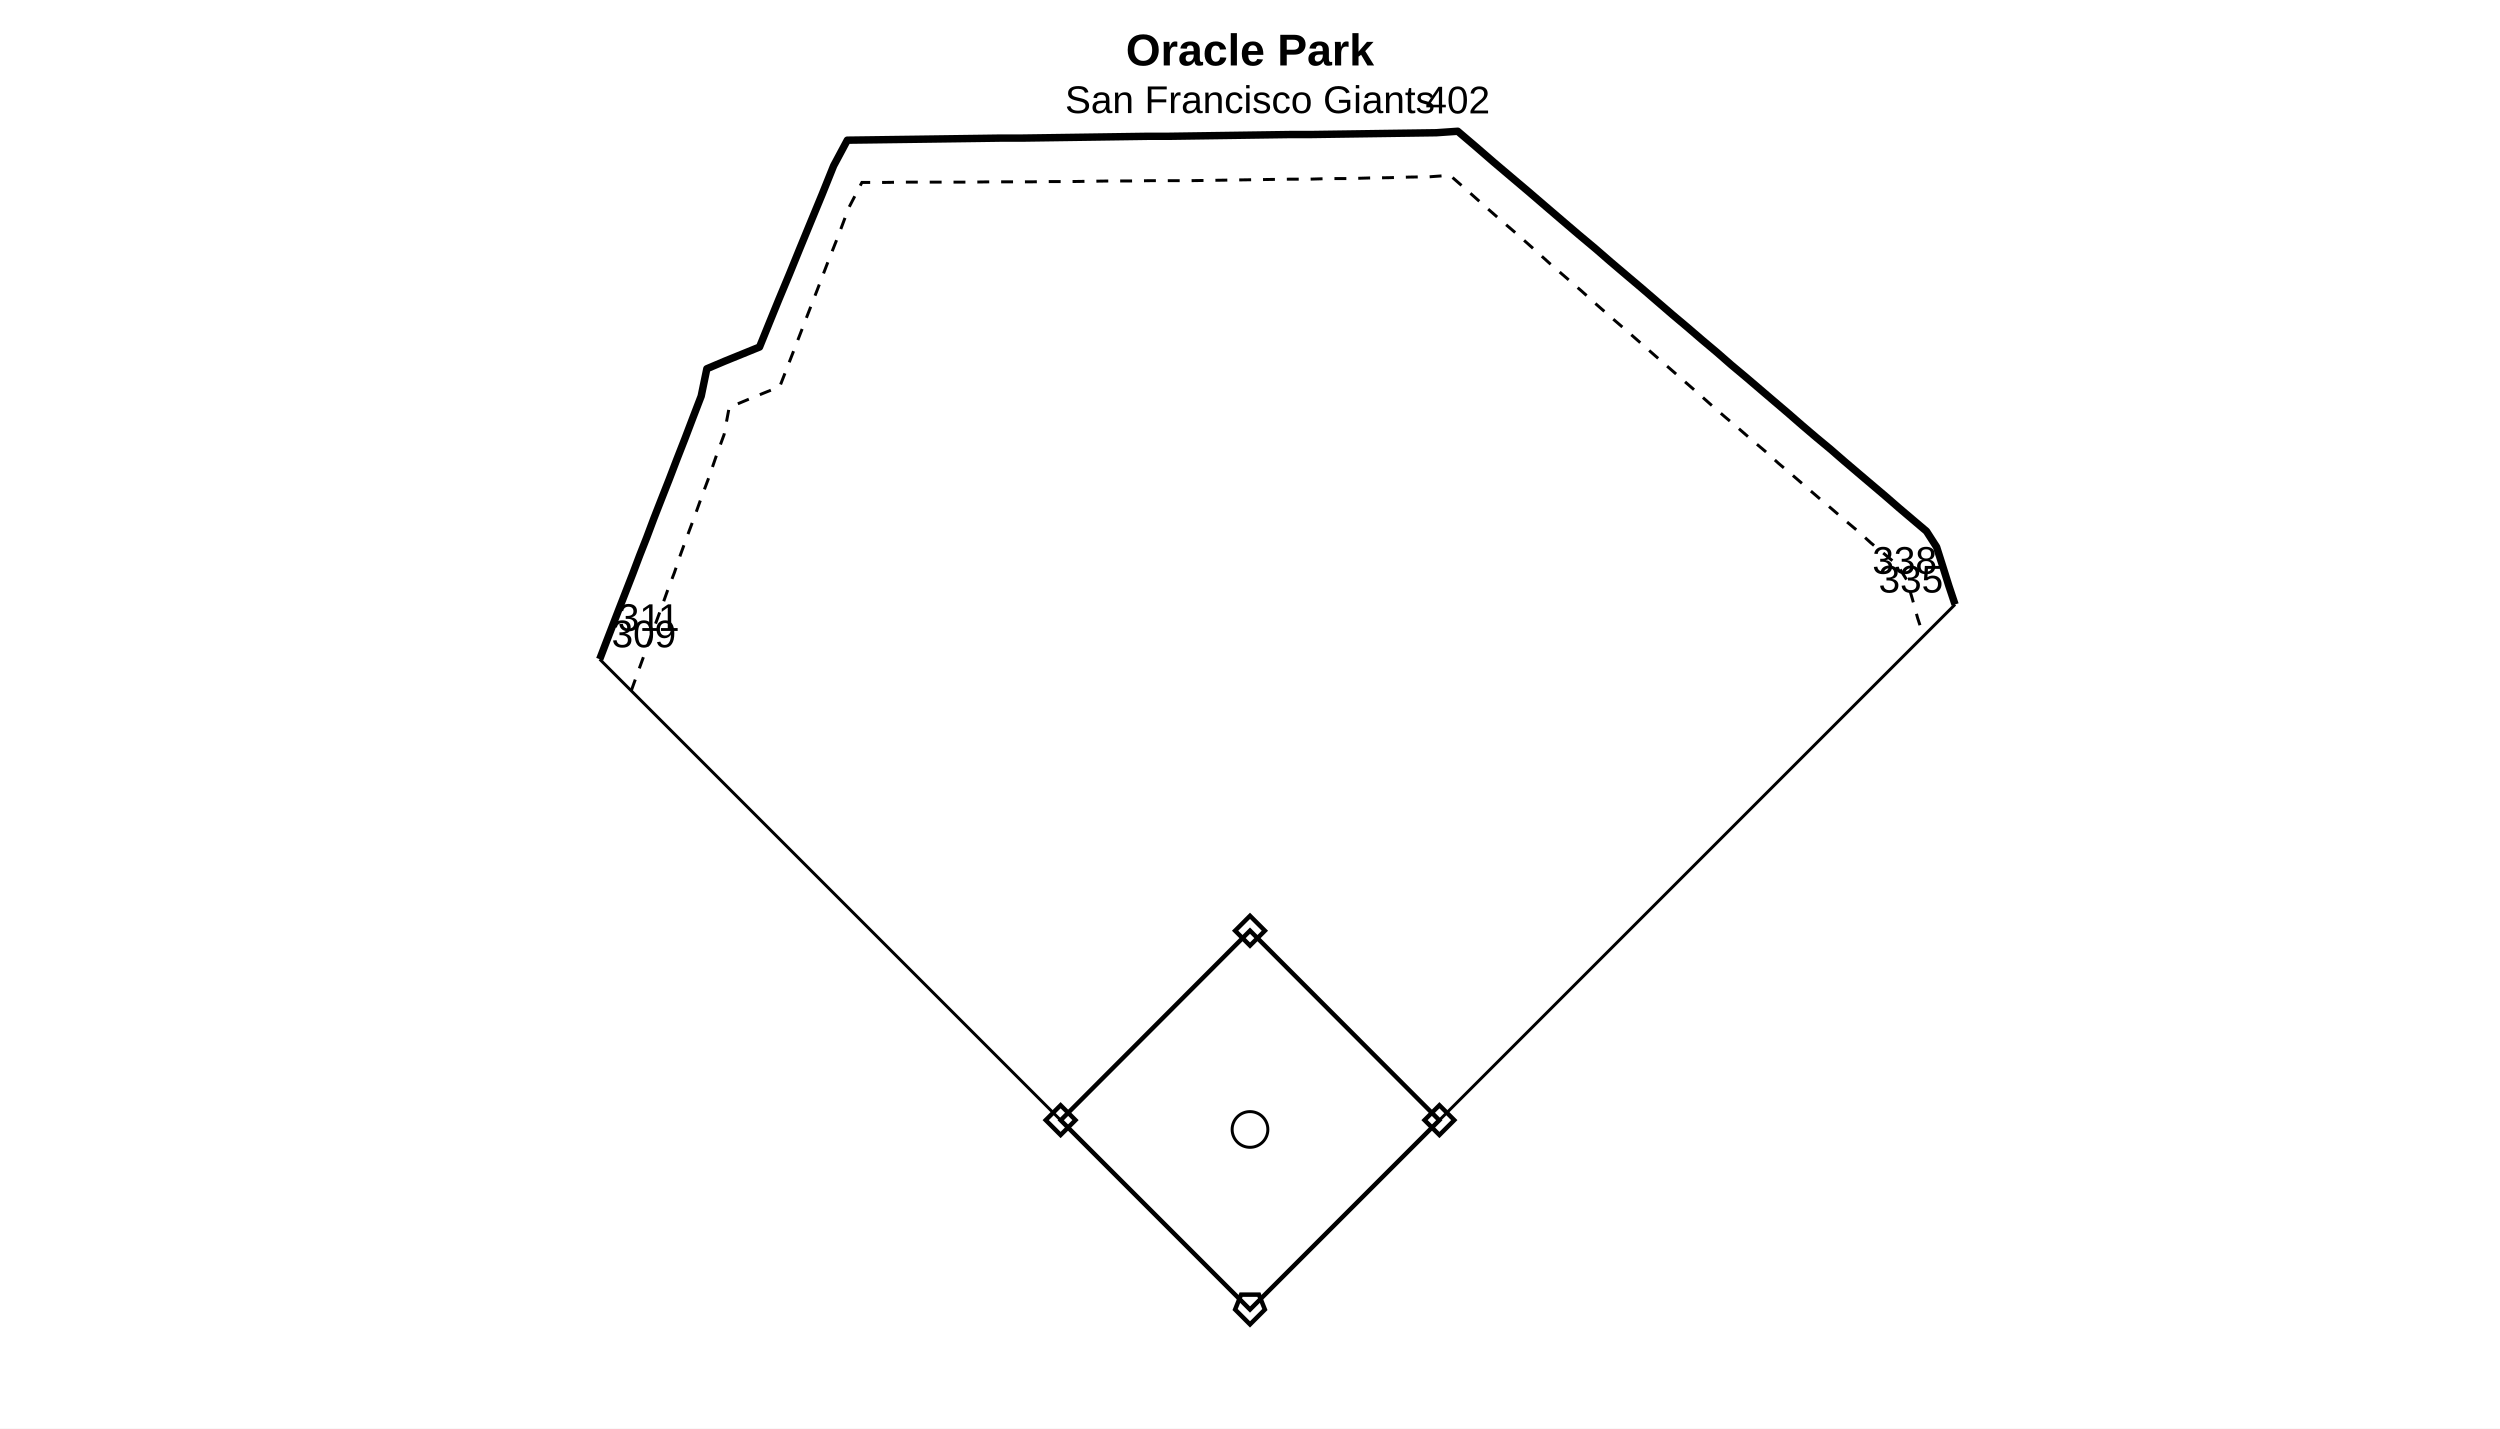
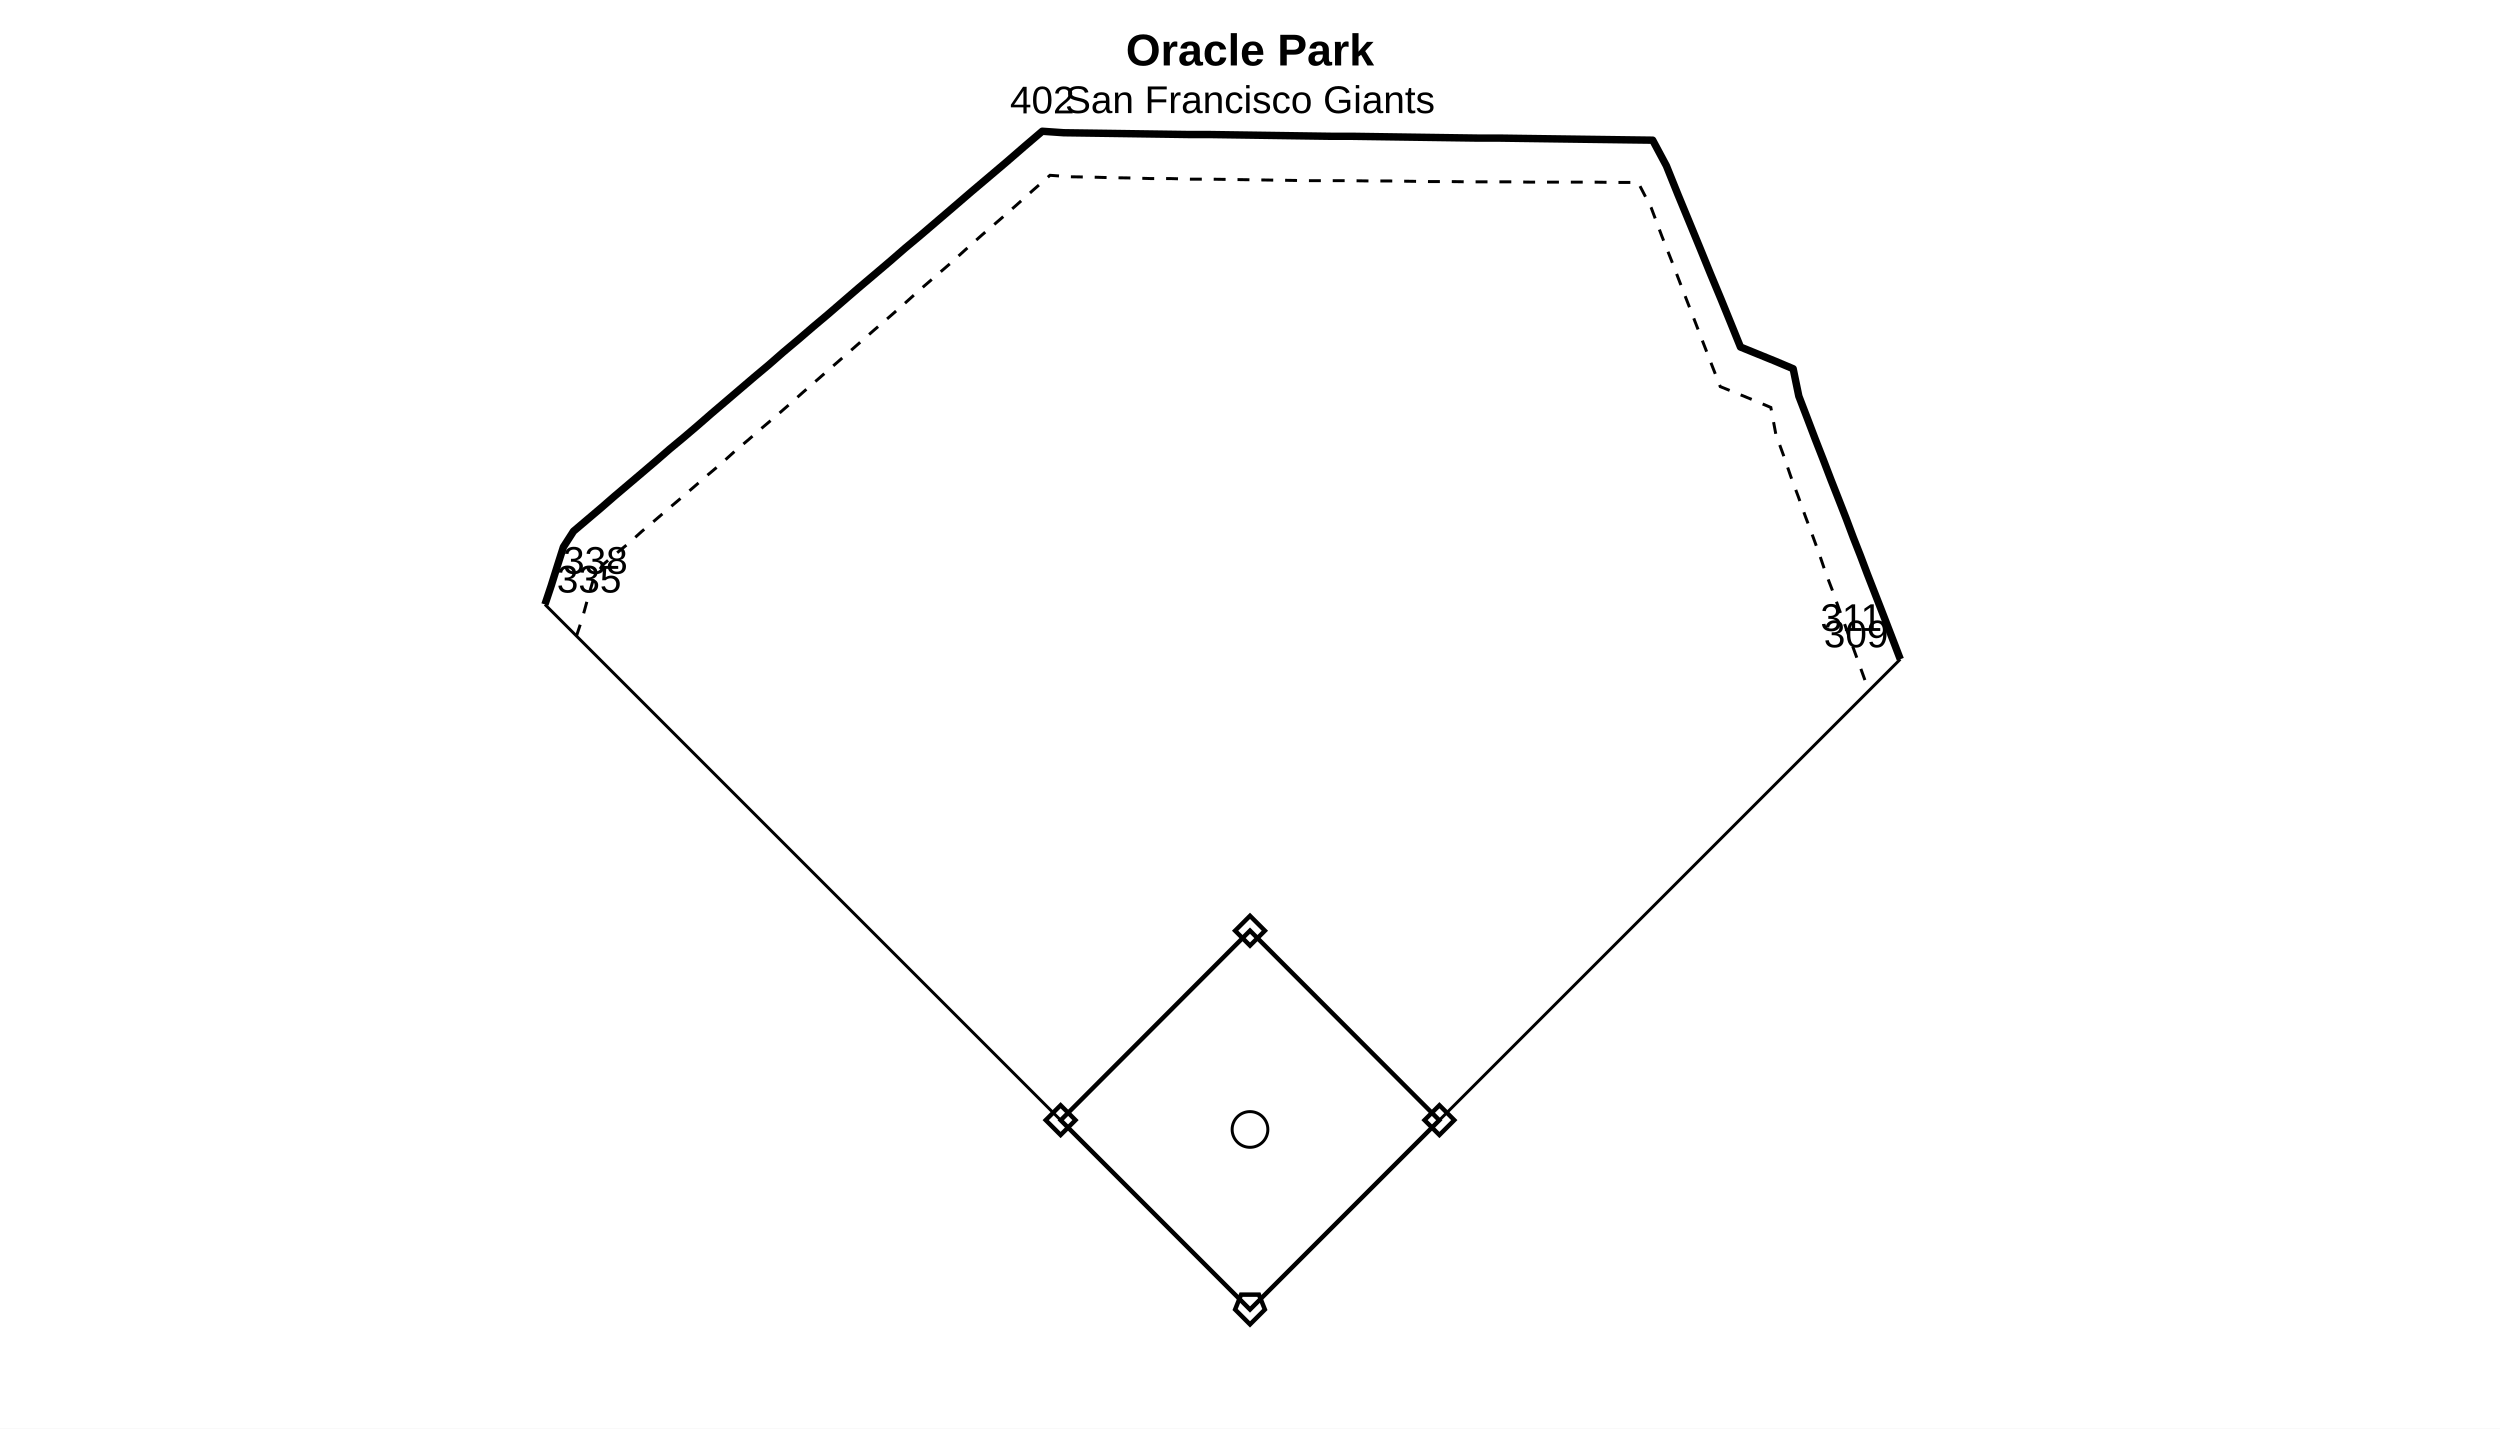
<svg xmlns="http://www.w3.org/2000/svg" width="840" height="480" viewBox="0 0 840 480">
  <rect x="0" y="0" width="840" height="480" fill="white" />
-   <line x1="420.0" y1="440.0" x2="201.5" y2="221.5" stroke="black" stroke-width="1" />
-   <line x1="420.0" y1="440.0" x2="656.9" y2="203.1" stroke="black" stroke-width="1" />
-   <polyline points="212.1,232.1 214.0,226.8 216.0,221.3 218.0,215.8 220.1,210.0 222.2,204.3 224.3,198.4 226.6,192.4 228.7,186.2 231.0,179.9 233.4,173.5 235.8,166.8 238.3,160.1 240.7,153.1 243.3,146.0 245.0,136.9 250.7,134.5 256.3,132.2 262.0,129.9 265.0,122.2 268.1,114.2 271.3,105.9 274.6,97.4 278.0,88.5 281.6,79.4 285.2,69.8 289.6,61.3 296.9,61.3 304.2,61.2 311.5,61.2 318.5,61.2 325.6,61.2 332.6,61.1 339.4,61.1 346.3,61.1 353.2,61.0 360.0,61.0 366.7,60.9 373.4,60.8 380.1,60.8 386.8,60.7 393.4,60.7 400.1,60.7 406.8,60.6 413.4,60.5 420.0,60.4 426.6,60.3 433.3,60.2 439.9,60.2 446.6,60.0 453.3,60.0 460.0,59.8 466.7,59.7 473.5,59.5 480.3,59.4 487.2,58.9 493.0,64.0 498.8,69.2 504.4,74.1 510.0,78.9 515.5,83.8 520.8,88.6 526.0,93.1 531.2,97.6 536.3,102.2 541.3,106.6 546.3,110.9 551.2,115.2 556.1,119.5 560.8,123.6 565.6,127.8 570.3,131.9 574.9,136.0 579.5,140.0 584.1,143.9 588.7,147.9 593.2,151.7 597.6,155.7 602.1,159.5 606.6,163.4 611.0,167.2 615.5,171.0 619.9,174.8 624.3,178.5 628.6,182.4 633.1,186.1 637.5,189.8 640.7,194.9 642.6,201.4 644.3,207.6 646.3,213.7" fill="none" stroke="black" stroke-width="1" stroke-dasharray="4 4" />
-   <polyline points="201.5,221.5 203.6,216.0 205.8,210.3 208.0,204.6 210.3,198.7 212.6,192.8 214.9,186.7 217.3,180.6 219.7,174.2 222.2,167.8 224.8,161.2 227.4,154.4 230.1,147.5 232.8,140.4 235.6,133.1 237.5,123.9 243.4,121.4 249.3,119.0 255.2,116.6 258.4,108.7 261.7,100.6 265.2,92.2 268.7,83.6 272.4,74.6 276.2,65.4 280.1,55.7 284.7,47.1 292.3,47.0 299.8,46.9 307.3,46.8 314.6,46.7 321.9,46.6 329.2,46.5 336.3,46.4 343.5,46.4 350.6,46.3 357.6,46.2 364.6,46.1 371.6,46.0 378.6,45.9 385.5,45.8 392.4,45.8 399.3,45.7 406.2,45.6 413.1,45.5 420.0,45.4 426.9,45.3 433.8,45.2 440.7,45.2 447.6,45.1 454.6,45.0 461.5,44.9 468.5,44.8 475.6,44.7 482.6,44.6 489.8,44.1 495.9,49.3 501.9,54.5 507.8,59.5 513.6,64.4 519.3,69.3 524.9,74.1 530.4,78.8 535.9,83.4 541.2,88.0 546.5,92.5 551.7,96.9 556.8,101.3 561.9,105.7 566.9,109.9 571.9,114.2 576.9,118.4 581.7,122.6 586.6,126.7 591.4,130.8 596.2,134.9 600.9,138.9 605.6,143.0 610.3,147.0 615.0,150.9 619.6,154.9 624.3,158.9 628.9,162.8 633.5,166.7 638.1,170.7 642.7,174.6 647.3,178.5 650.7,183.8 652.8,190.4 654.8,196.8 656.9,203.1" fill="none" stroke="black" stroke-width="2.5" stroke-linejoin="round" />
+   <line x1="420.0" y1="440.0" x2="183.1" y2="203.1" stroke="black" stroke-width="1" />
+   <line x1="420.0" y1="440.0" x2="638.5" y2="221.5" stroke="black" stroke-width="1" />
+   <polyline points="193.7,213.7 195.7,207.6 197.4,201.4 199.3,194.9 202.5,189.8 206.9,186.1 211.4,182.4 215.7,178.5 220.1,174.8 224.5,171.0 229.0,167.2 233.4,163.4 237.9,159.5 242.4,155.7 246.8,151.7 251.3,147.9 255.9,143.9 260.5,140.0 265.1,136.0 269.7,131.9 274.4,127.8 279.2,123.6 283.9,119.5 288.8,115.2 293.7,110.9 298.7,106.6 303.7,102.2 308.8,97.6 314.0,93.1 319.2,88.6 324.5,83.8 330.0,78.9 335.6,74.1 341.2,69.2 347.0,64.0 352.8,58.9 359.7,59.4 366.5,59.5 373.3,59.7 380.0,59.8 386.7,60.0 393.4,60.0 400.1,60.2 406.7,60.2 413.4,60.3 420.0,60.4 426.6,60.5 433.2,60.6 439.9,60.7 446.6,60.7 453.2,60.7 459.9,60.8 466.6,60.8 473.3,60.9 480.0,61.0 486.8,61.0 493.7,61.1 500.6,61.1 507.4,61.1 514.4,61.2 521.5,61.2 528.5,61.2 535.8,61.2 543.1,61.3 550.4,61.3 554.8,69.8 558.4,79.4 562.0,88.5 565.4,97.4 568.7,105.9 571.9,114.2 575.0,122.2 578.0,129.9 583.7,132.2 589.3,134.5 595.0,136.9 596.7,146.0 599.3,153.1 601.7,160.1 604.2,166.8 606.6,173.5 609.0,179.9 611.3,186.2 613.4,192.4 615.7,198.4 617.8,204.3 619.9,210.0 622.0,215.8 624.0,221.3 626.0,226.8 627.9,232.1" fill="none" stroke="black" stroke-width="1" stroke-dasharray="4 4" />
+   <polyline points="183.1,203.1 185.2,196.8 187.2,190.4 189.3,183.8 192.7,178.5 197.3,174.6 201.9,170.7 206.5,166.7 211.1,162.8 215.7,158.9 220.4,154.9 225.0,150.9 229.7,147.0 234.4,143.0 239.1,138.9 243.8,134.9 248.6,130.8 253.4,126.7 258.3,122.6 263.1,118.4 268.1,114.2 273.1,109.9 278.1,105.7 283.2,101.3 288.3,96.9 293.5,92.5 298.8,88.0 304.1,83.4 309.6,78.8 315.1,74.1 320.7,69.3 326.4,64.4 332.2,59.5 338.1,54.5 344.1,49.3 350.2,44.1 357.4,44.6 364.4,44.7 371.5,44.8 378.5,44.9 385.4,45.0 392.4,45.1 399.3,45.2 406.2,45.2 413.1,45.3 420.0,45.4 426.9,45.5 433.8,45.6 440.7,45.7 447.6,45.8 454.5,45.8 461.4,45.9 468.4,46.0 475.4,46.1 482.4,46.2 489.4,46.3 496.5,46.4 503.7,46.4 510.8,46.5 518.1,46.6 525.4,46.7 532.7,46.8 540.2,46.9 547.7,47.0 555.3,47.1 559.9,55.7 563.8,65.4 567.6,74.6 571.3,83.6 574.8,92.2 578.3,100.6 581.6,108.7 584.8,116.6 590.7,119.0 596.6,121.4 602.5,123.9 604.4,133.1 607.2,140.4 609.9,147.5 612.6,154.4 615.2,161.2 617.8,167.8 620.3,174.2 622.7,180.6 625.1,186.7 627.4,192.8 629.7,198.7 632.0,204.6 634.2,210.3 636.4,216.0 638.5,221.5" fill="none" stroke="black" stroke-width="2.5" stroke-linejoin="round" />
  <polyline points="352.8,507.2 354.5,508.8 356.2,510.4 357.9,511.9 359.7,513.4 361.6,514.9 363.4,516.3 365.3,517.7 367.2,519.0 369.2,520.3 371.2,521.5 373.2,522.7 375.2,523.8 377.3,524.9 379.4,525.9 381.5,526.8 383.6,527.8 385.8,528.6 388.0,529.4 390.2,530.2 392.4,530.9 394.7,531.6 396.9,532.2 399.2,532.7 401.5,533.2 403.8,533.6 406.1,534.0 408.4,534.3 410.7,534.5 413.0,534.7 415.3,534.9 417.7,535.0 420.0,535.0 422.3,535.0 424.7,534.9 427.0,534.7 429.3,534.5 431.6,534.3 433.9,534.0 436.2,533.6 438.5,533.2 440.8,532.7 443.1,532.2 445.3,531.6 447.6,530.9 449.8,530.2 452.0,529.4 454.2,528.6 456.4,527.8 458.5,526.8 460.6,525.9 462.7,524.9 464.8,523.8 466.8,522.7 468.8,521.5 470.8,520.3 472.8,519.0 474.7,517.7 476.6,516.3 478.4,514.9 480.3,513.4 482.1,511.9 483.8,510.4 485.5,508.8 487.2,507.2" fill="none" stroke="black" stroke-width="1" />
  <polygon points="483.6,376.4 420.0,312.7 356.4,376.4 420.0,440.0" fill="none" stroke="black" stroke-width="1.5" />
  <polygon points="483.64,371.36 488.64,376.36 483.64,381.36 478.64,376.36" fill="none" stroke="black" stroke-width="1.5" />
  <polygon points="420,307.72 425,312.72 420,317.72 415,312.72" fill="none" stroke="black" stroke-width="1.5" />
  <polygon points="356.36,371.36 361.36,376.36 356.36,381.36 351.36,376.36" fill="none" stroke="black" stroke-width="1.5" />
  <polygon points="420,445 415,440 417,435 423,435 425,440" fill="none" stroke="black" stroke-width="1.5" />
  <circle cx="420.0" cy="379.5" r="6" fill="none" stroke="black" stroke-width="1" />
-   <text x="205.5" y="217.5" font-family="Arial,Helvetica,sans-serif" font-size="13" text-anchor="start" fill="black">309</text>
-   <text x="207.6" y="212.0" font-family="Arial,Helvetica,sans-serif" font-size="13" text-anchor="start" fill="black">311</text>
-   <text x="489.8" y="38.1" font-family="Arial,Helvetica,sans-serif" font-size="13" text-anchor="middle" fill="black">402</text>
-   <text x="650.8" y="192.8" font-family="Arial,Helvetica,sans-serif" font-size="13" text-anchor="end" fill="black">338</text>
-   <text x="652.9" y="199.1" font-family="Arial,Helvetica,sans-serif" font-size="13" text-anchor="end" fill="black">335</text>
+   <text x="187.1" y="199.1" font-family="Arial,Helvetica,sans-serif" font-size="13" text-anchor="start" fill="black">335</text>
+   <text x="189.2" y="192.8" font-family="Arial,Helvetica,sans-serif" font-size="13" text-anchor="start" fill="black">338</text>
+   <text x="350.2" y="38.1" font-family="Arial,Helvetica,sans-serif" font-size="13" text-anchor="middle" fill="black">402</text>
+   <text x="632.4" y="212.0" font-family="Arial,Helvetica,sans-serif" font-size="13" text-anchor="end" fill="black">311</text>
+   <text x="634.5" y="217.5" font-family="Arial,Helvetica,sans-serif" font-size="13" text-anchor="end" fill="black">309</text>
  <text x="420.0" y="22" font-family="Arial,Helvetica,sans-serif" font-size="15" font-weight="bold" text-anchor="middle" fill="black">Oracle Park</text>
  <text x="420.0" y="38" font-family="Arial,Helvetica,sans-serif" font-size="13" text-anchor="middle" fill="black">San Francisco Giants</text>
</svg>
